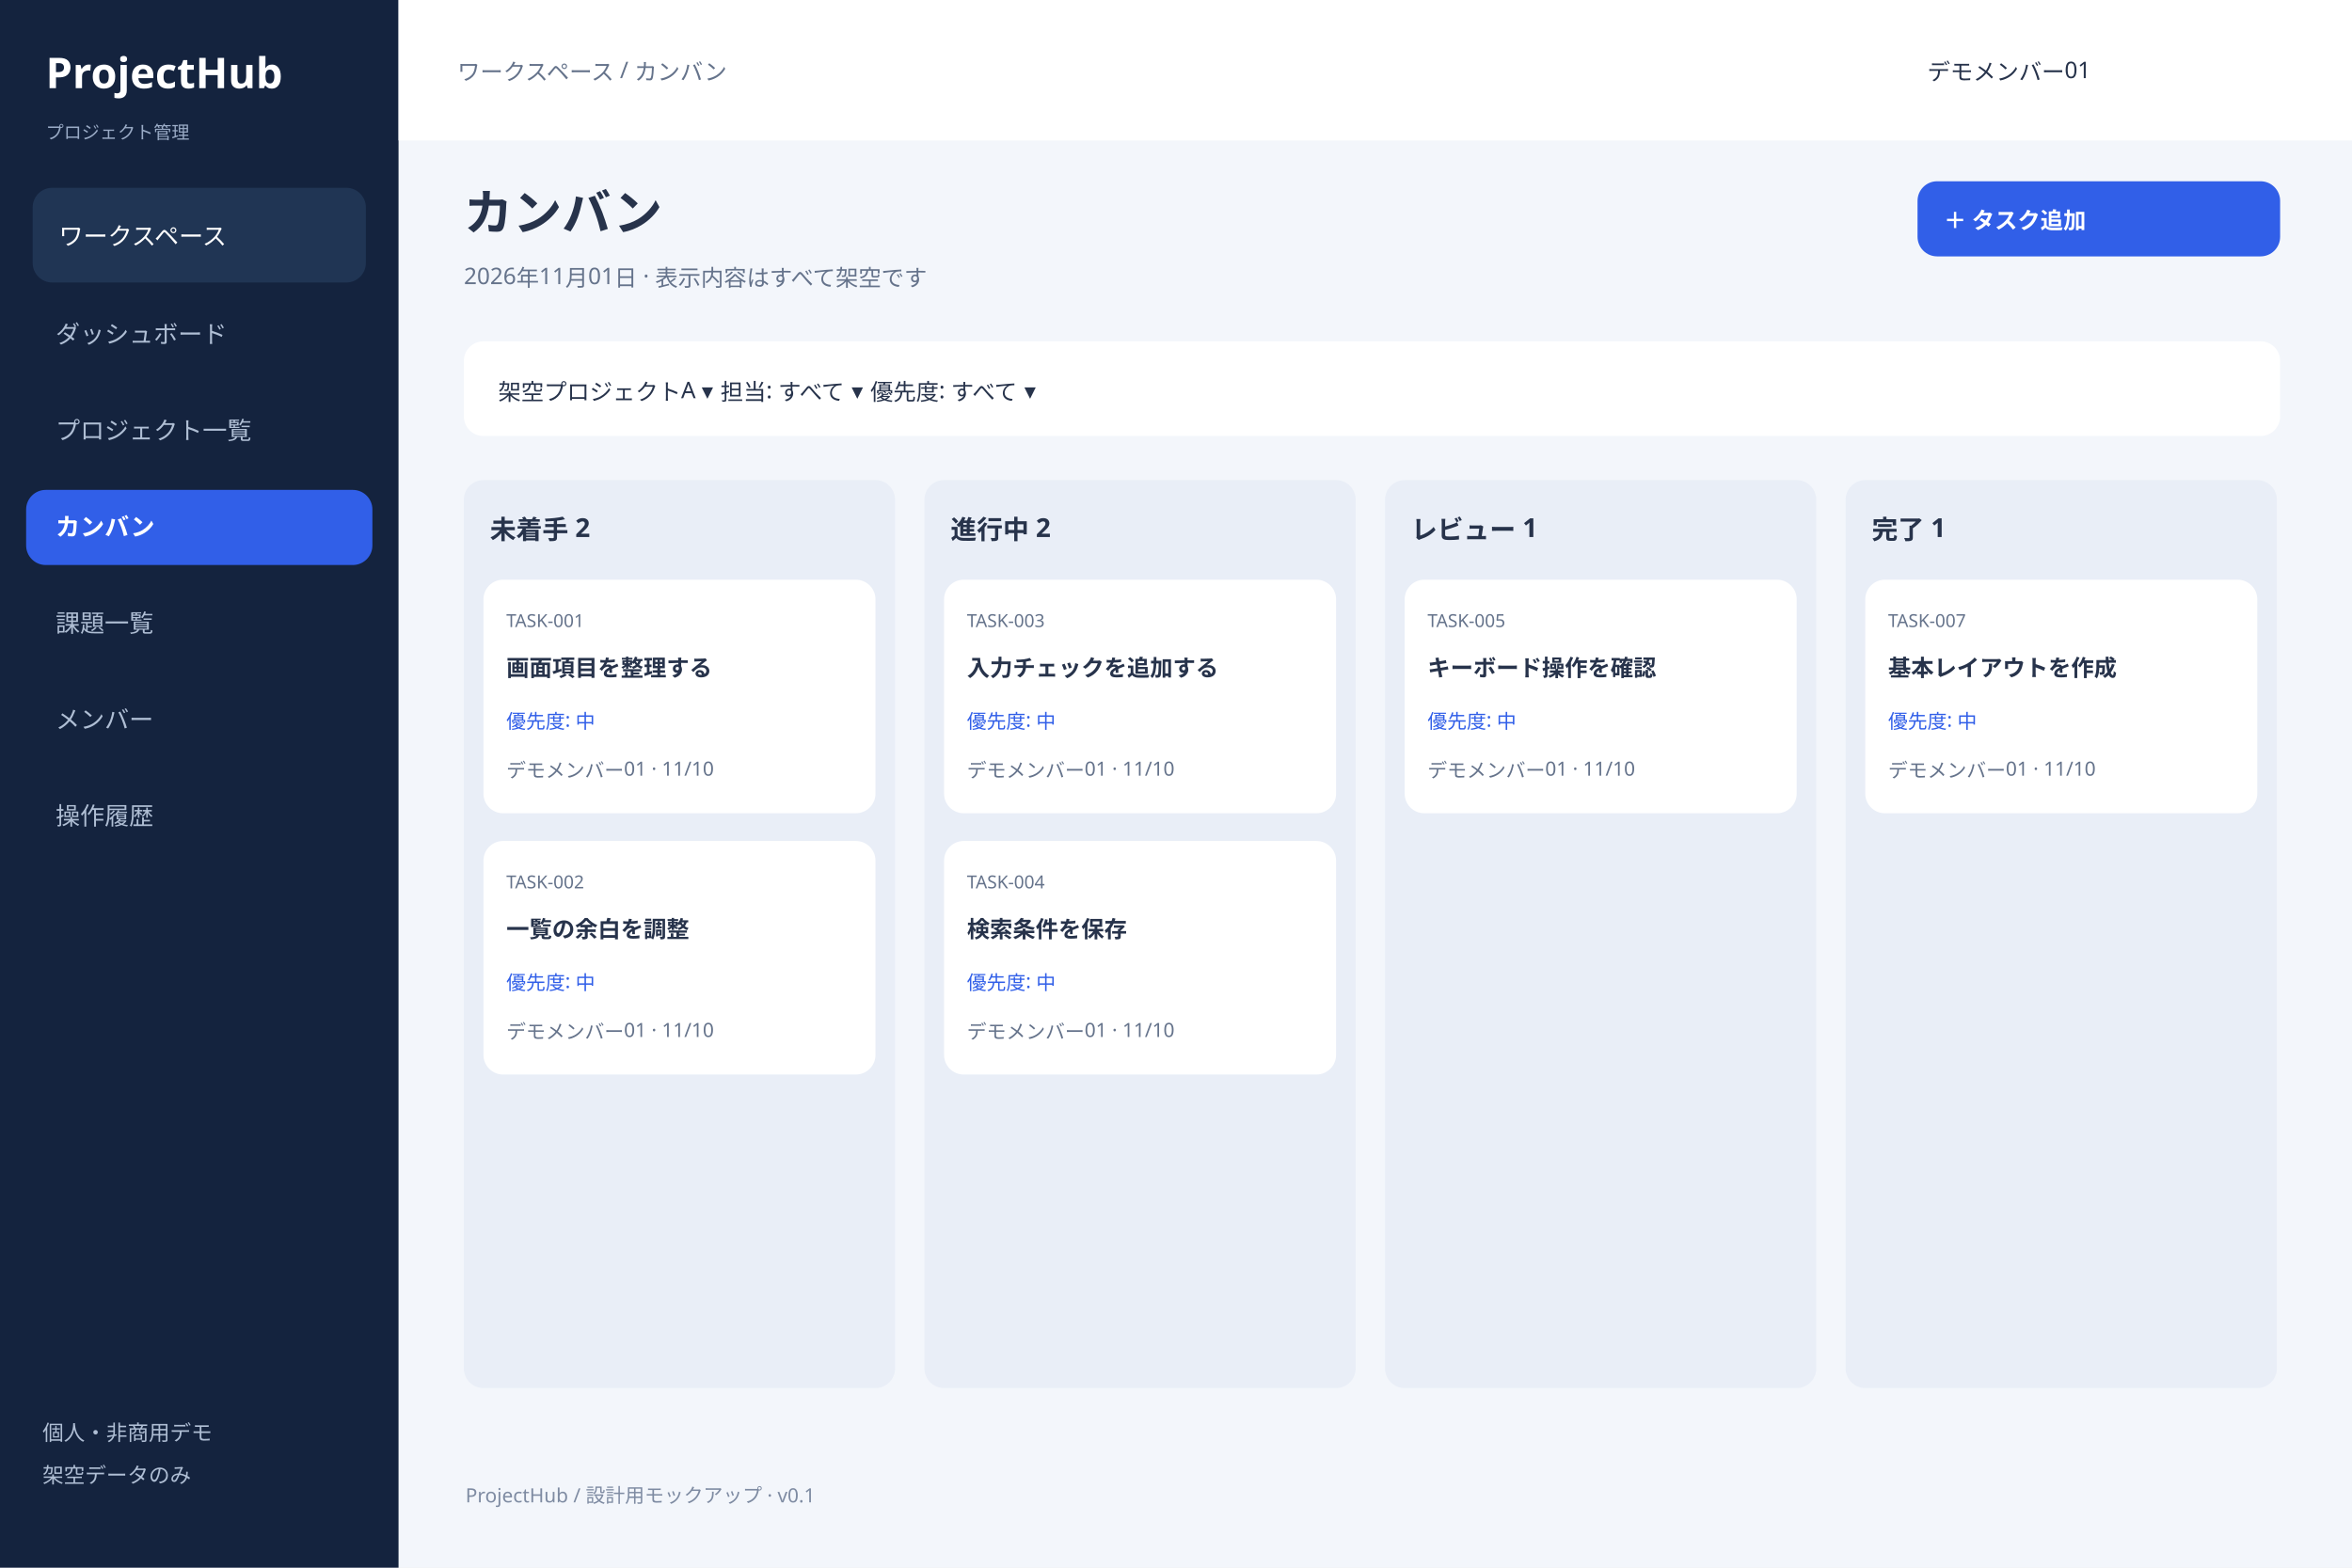
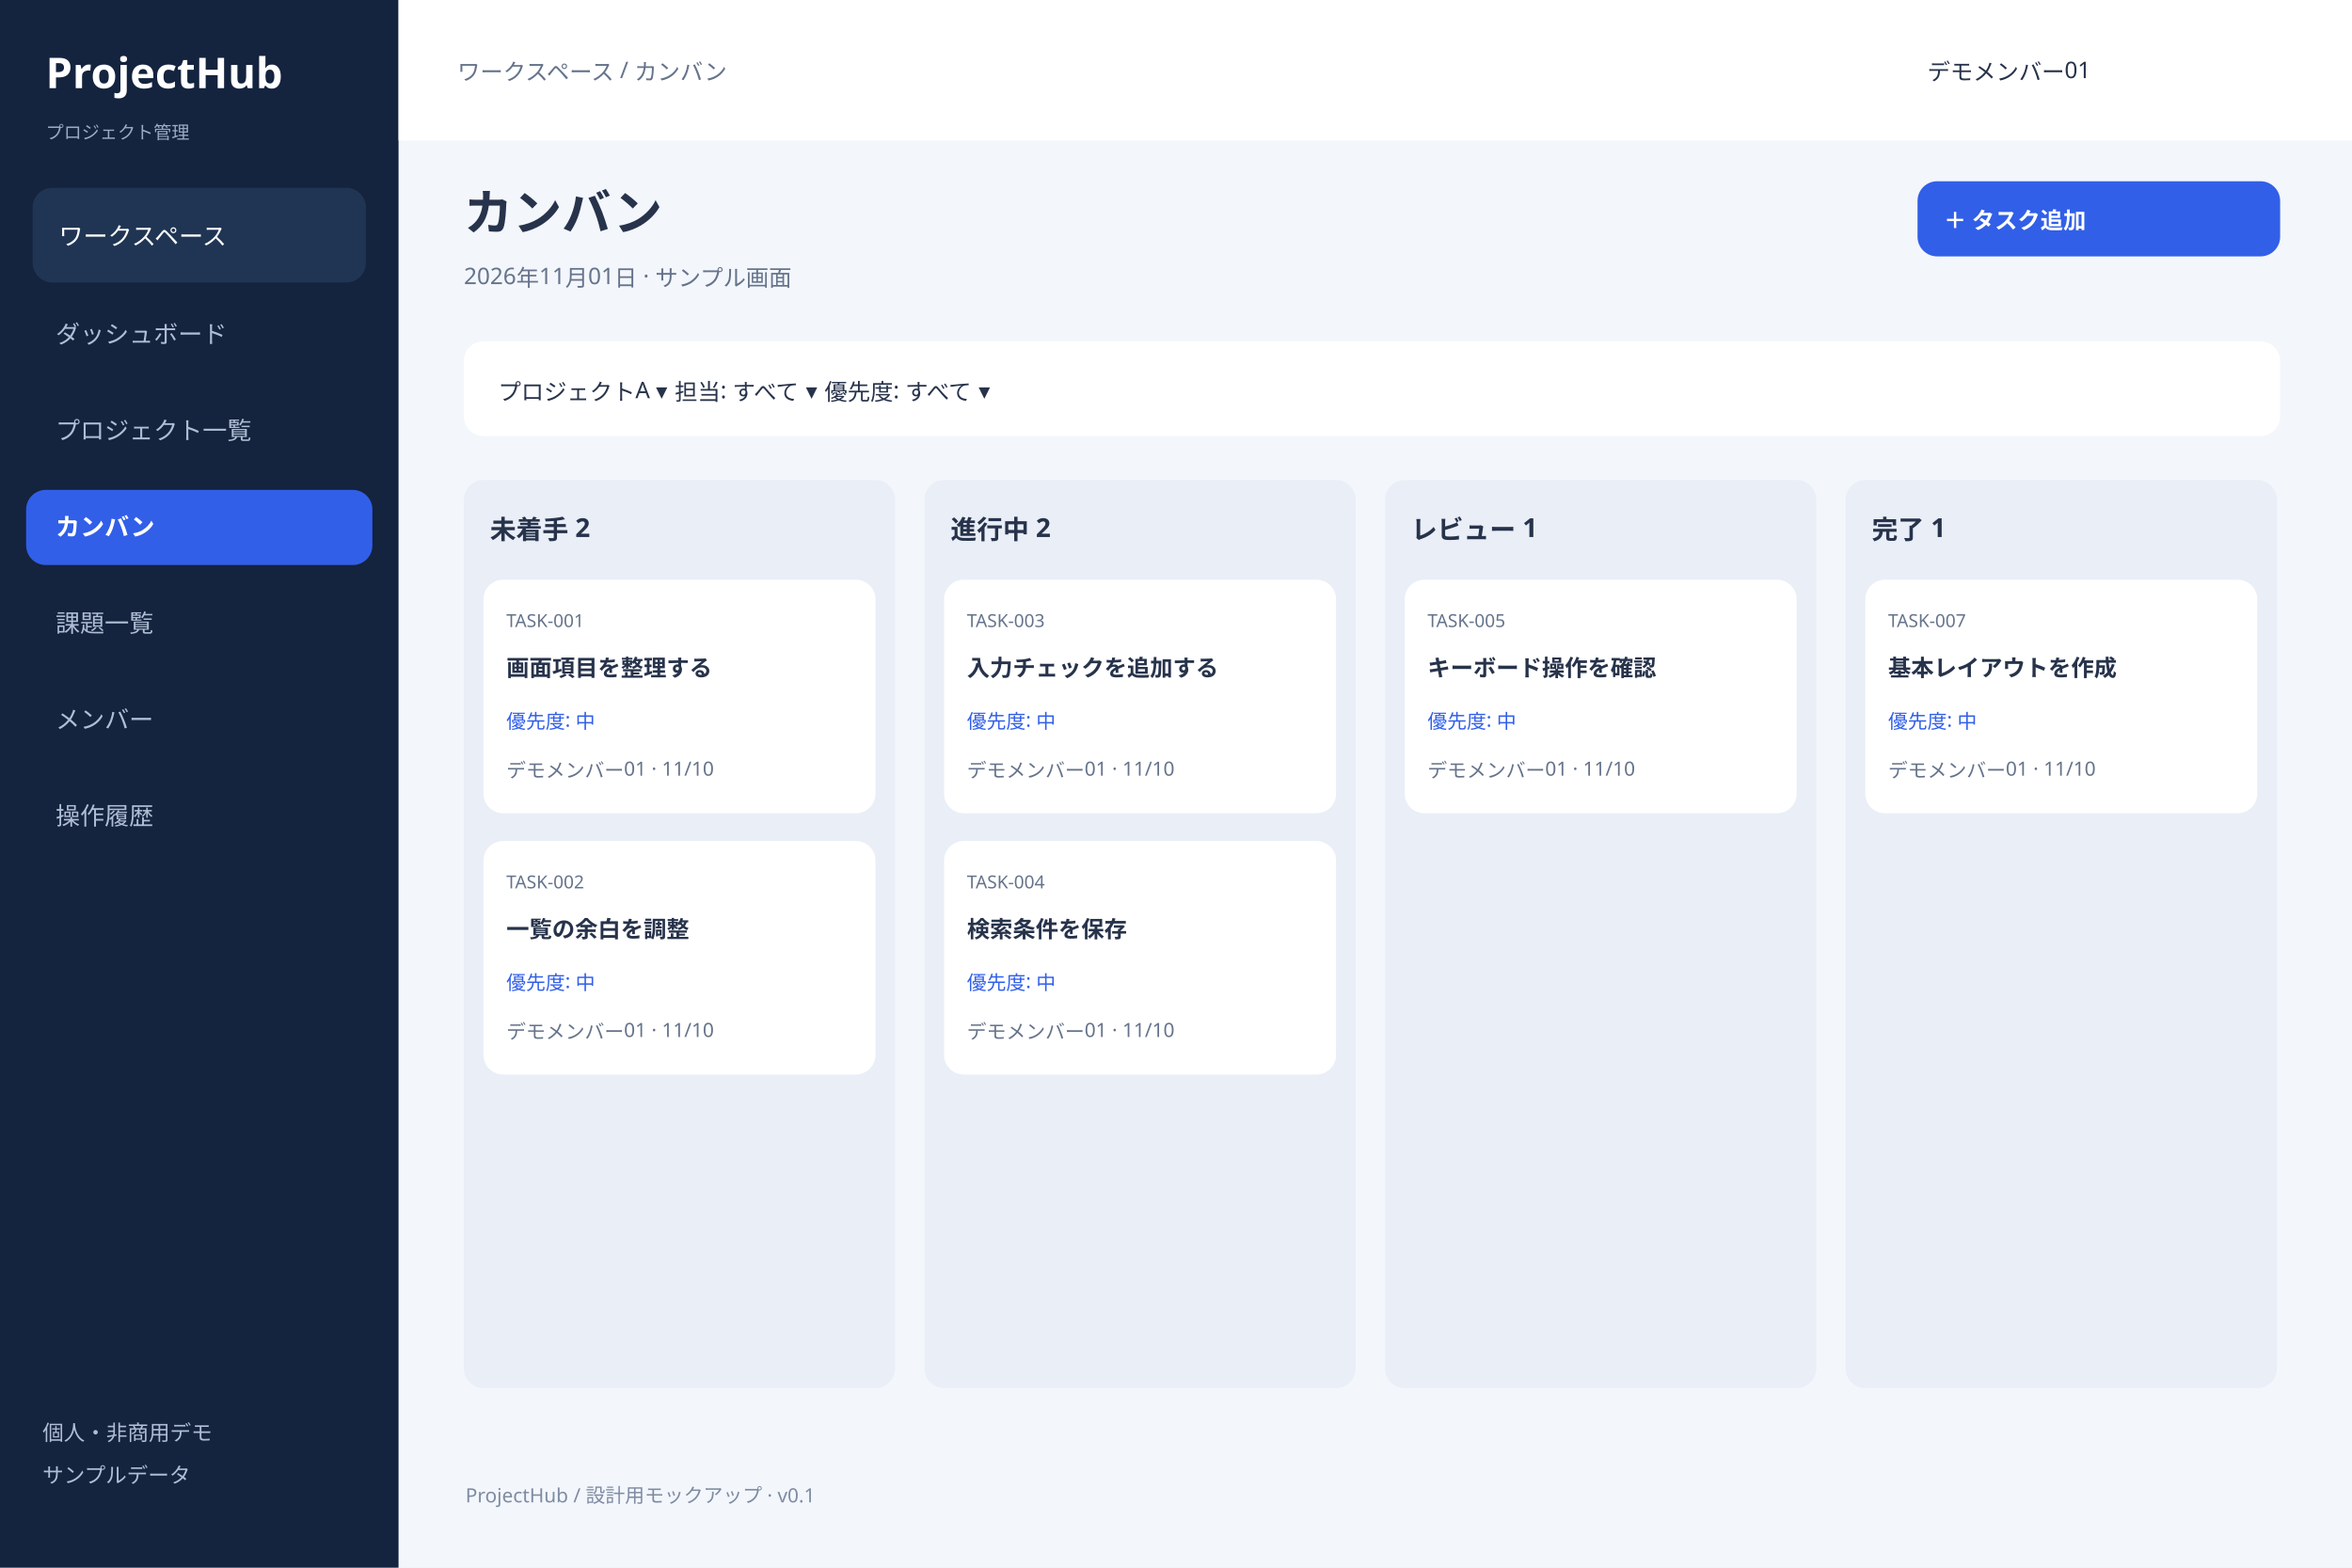
<svg xmlns="http://www.w3.org/2000/svg" width="1440" height="960" viewBox="0 0 1440 960" role="img" aria-labelledby="title desc">
  <g font-family="Noto Sans JP,Hiragino Kaku Gothic ProN,Yu Gothic,sans-serif">
    <rect x="0" y="0" width="1440" height="960" rx="0" fill="#f3f6fb" />
    <rect x="0" y="0" width="244" height="960" rx="0" fill="#14233e" />
    <text x="28" y="54" font-size="26" fill="#ffffff" font-weight="700">ProjectHub</text>
    <text x="28" y="85" font-size="11" fill="#9aabc6" font-weight="400">プロジェクト管理</text>
    <rect x="20" y="115" width="204" height="58" rx="12" fill="#203554" />
    <text x="36" y="150" font-size="15" fill="#ffffff" font-weight="400">ワークスペース</text>
    <text x="34" y="210" font-size="15" fill="#afbed4" font-weight="400">ダッシュボード</text>
    <text x="34" y="269" font-size="15" fill="#afbed4" font-weight="400">プロジェクト一覧</text>
    <rect x="16" y="300" width="212" height="46" rx="12" fill="#315fe8" />
    <text x="34" y="328" font-size="15" fill="#ffffff" font-weight="600">カンバン</text>
    <text x="34" y="387" font-size="15" fill="#afbed4" font-weight="400">課題一覧</text>
    <text x="34" y="446" font-size="15" fill="#afbed4" font-weight="400">メンバー</text>
    <text x="34" y="505" font-size="15" fill="#afbed4" font-weight="400">操作履歴</text>
    <text x="26" y="882" font-size="13" fill="#afbed4" font-weight="400">個人・非商用デモ</text>
-     <text x="26" y="908" font-size="13" fill="#afbed4" font-weight="400">架空データのみ</text>
+     <text x="26" y="908" font-size="13" fill="#afbed4" font-weight="400">サンプルデータ</text>
    <rect x="244" y="0" width="1196" height="86" rx="0" fill="#ffffff" />
    <text x="280" y="49" font-size="14" fill="#65738b" font-weight="400">ワークスペース / カンバン</text>
    <text x="1180" y="49" font-size="14" fill="#27334b" font-weight="400">デモメンバー01</text>
    <text x="284" y="141" font-size="30" fill="#27334b" font-weight="700">カンバン</text>
-     <text x="284" y="174" font-size="14" fill="#65738b" font-weight="400">2026年11月01日 · 表示内容はすべて架空です</text>
+     <text x="284" y="174" font-size="14" fill="#65738b" font-weight="400">2026年11月01日 · サンプル画面</text>
    <rect x="1174" y="111" width="222" height="46" rx="12" fill="#315fe8" />
    <text x="1190" y="140" font-size="14" fill="#ffffff" font-weight="600">＋ タスク追加</text>
    <rect x="284" y="209" width="1112" height="58" rx="12" fill="#ffffff" />
-     <text x="305" y="245" font-size="14" fill="#27334b" font-weight="400">架空プロジェクトA  ▾       担当: すべて  ▾       優先度: すべて  ▾</text>
+     <text x="305" y="245" font-size="14" fill="#27334b" font-weight="400">プロジェクトA  ▾       担当: すべて  ▾       優先度: すべて  ▾</text>
    <rect x="284" y="294" width="264" height="556" rx="12" fill="#e9eef7" />
    <text x="300" y="330" font-size="16" fill="#27334b" font-weight="600">未着手  2</text>
    <rect x="296" y="355" width="240" height="143" rx="12" fill="#ffffff" />
    <text x="310" y="384" font-size="11" fill="#65738b" font-weight="400">TASK-001</text>
    <text x="310" y="414" font-size="14" fill="#27334b" font-weight="600">画面項目を整理する</text>
    <text x="310" y="446" font-size="12" fill="#315fe8" font-weight="400">優先度: 中</text>
    <text x="310" y="476" font-size="12" fill="#65738b" font-weight="400">デモメンバー01 · 11/10</text>
    <rect x="296" y="515" width="240" height="143" rx="12" fill="#ffffff" />
    <text x="310" y="544" font-size="11" fill="#65738b" font-weight="400">TASK-002</text>
    <text x="310" y="574" font-size="14" fill="#27334b" font-weight="600">一覧の余白を調整</text>
    <text x="310" y="606" font-size="12" fill="#315fe8" font-weight="400">優先度: 中</text>
    <text x="310" y="636" font-size="12" fill="#65738b" font-weight="400">デモメンバー01 · 11/10</text>
    <rect x="566" y="294" width="264" height="556" rx="12" fill="#e9eef7" />
    <text x="582" y="330" font-size="16" fill="#27334b" font-weight="600">進行中  2</text>
    <rect x="578" y="355" width="240" height="143" rx="12" fill="#ffffff" />
    <text x="592" y="384" font-size="11" fill="#65738b" font-weight="400">TASK-003</text>
    <text x="592" y="414" font-size="14" fill="#27334b" font-weight="600">入力チェックを追加する</text>
    <text x="592" y="446" font-size="12" fill="#315fe8" font-weight="400">優先度: 中</text>
    <text x="592" y="476" font-size="12" fill="#65738b" font-weight="400">デモメンバー01 · 11/10</text>
    <rect x="578" y="515" width="240" height="143" rx="12" fill="#ffffff" />
    <text x="592" y="544" font-size="11" fill="#65738b" font-weight="400">TASK-004</text>
    <text x="592" y="574" font-size="14" fill="#27334b" font-weight="600">検索条件を保存</text>
    <text x="592" y="606" font-size="12" fill="#315fe8" font-weight="400">優先度: 中</text>
    <text x="592" y="636" font-size="12" fill="#65738b" font-weight="400">デモメンバー01 · 11/10</text>
    <rect x="848" y="294" width="264" height="556" rx="12" fill="#e9eef7" />
    <text x="864" y="330" font-size="16" fill="#27334b" font-weight="600">レビュー  1</text>
    <rect x="860" y="355" width="240" height="143" rx="12" fill="#ffffff" />
    <text x="874" y="384" font-size="11" fill="#65738b" font-weight="400">TASK-005</text>
    <text x="874" y="414" font-size="14" fill="#27334b" font-weight="600">キーボード操作を確認</text>
    <text x="874" y="446" font-size="12" fill="#315fe8" font-weight="400">優先度: 中</text>
    <text x="874" y="476" font-size="12" fill="#65738b" font-weight="400">デモメンバー01 · 11/10</text>
    <rect x="1130" y="294" width="264" height="556" rx="12" fill="#e9eef7" />
    <text x="1146" y="330" font-size="16" fill="#27334b" font-weight="600">完了  1</text>
    <rect x="1142" y="355" width="240" height="143" rx="12" fill="#ffffff" />
    <text x="1156" y="384" font-size="11" fill="#65738b" font-weight="400">TASK-007</text>
    <text x="1156" y="414" font-size="14" fill="#27334b" font-weight="600">基本レイアウトを作成</text>
    <text x="1156" y="446" font-size="12" fill="#315fe8" font-weight="400">優先度: 中</text>
    <text x="1156" y="476" font-size="12" fill="#65738b" font-weight="400">デモメンバー01 · 11/10</text>
    <text x="285" y="920" font-size="12" fill="#7e8ba2" font-weight="400">ProjectHub / 設計用モックアップ · v0.1</text>
  </g>
</svg>
